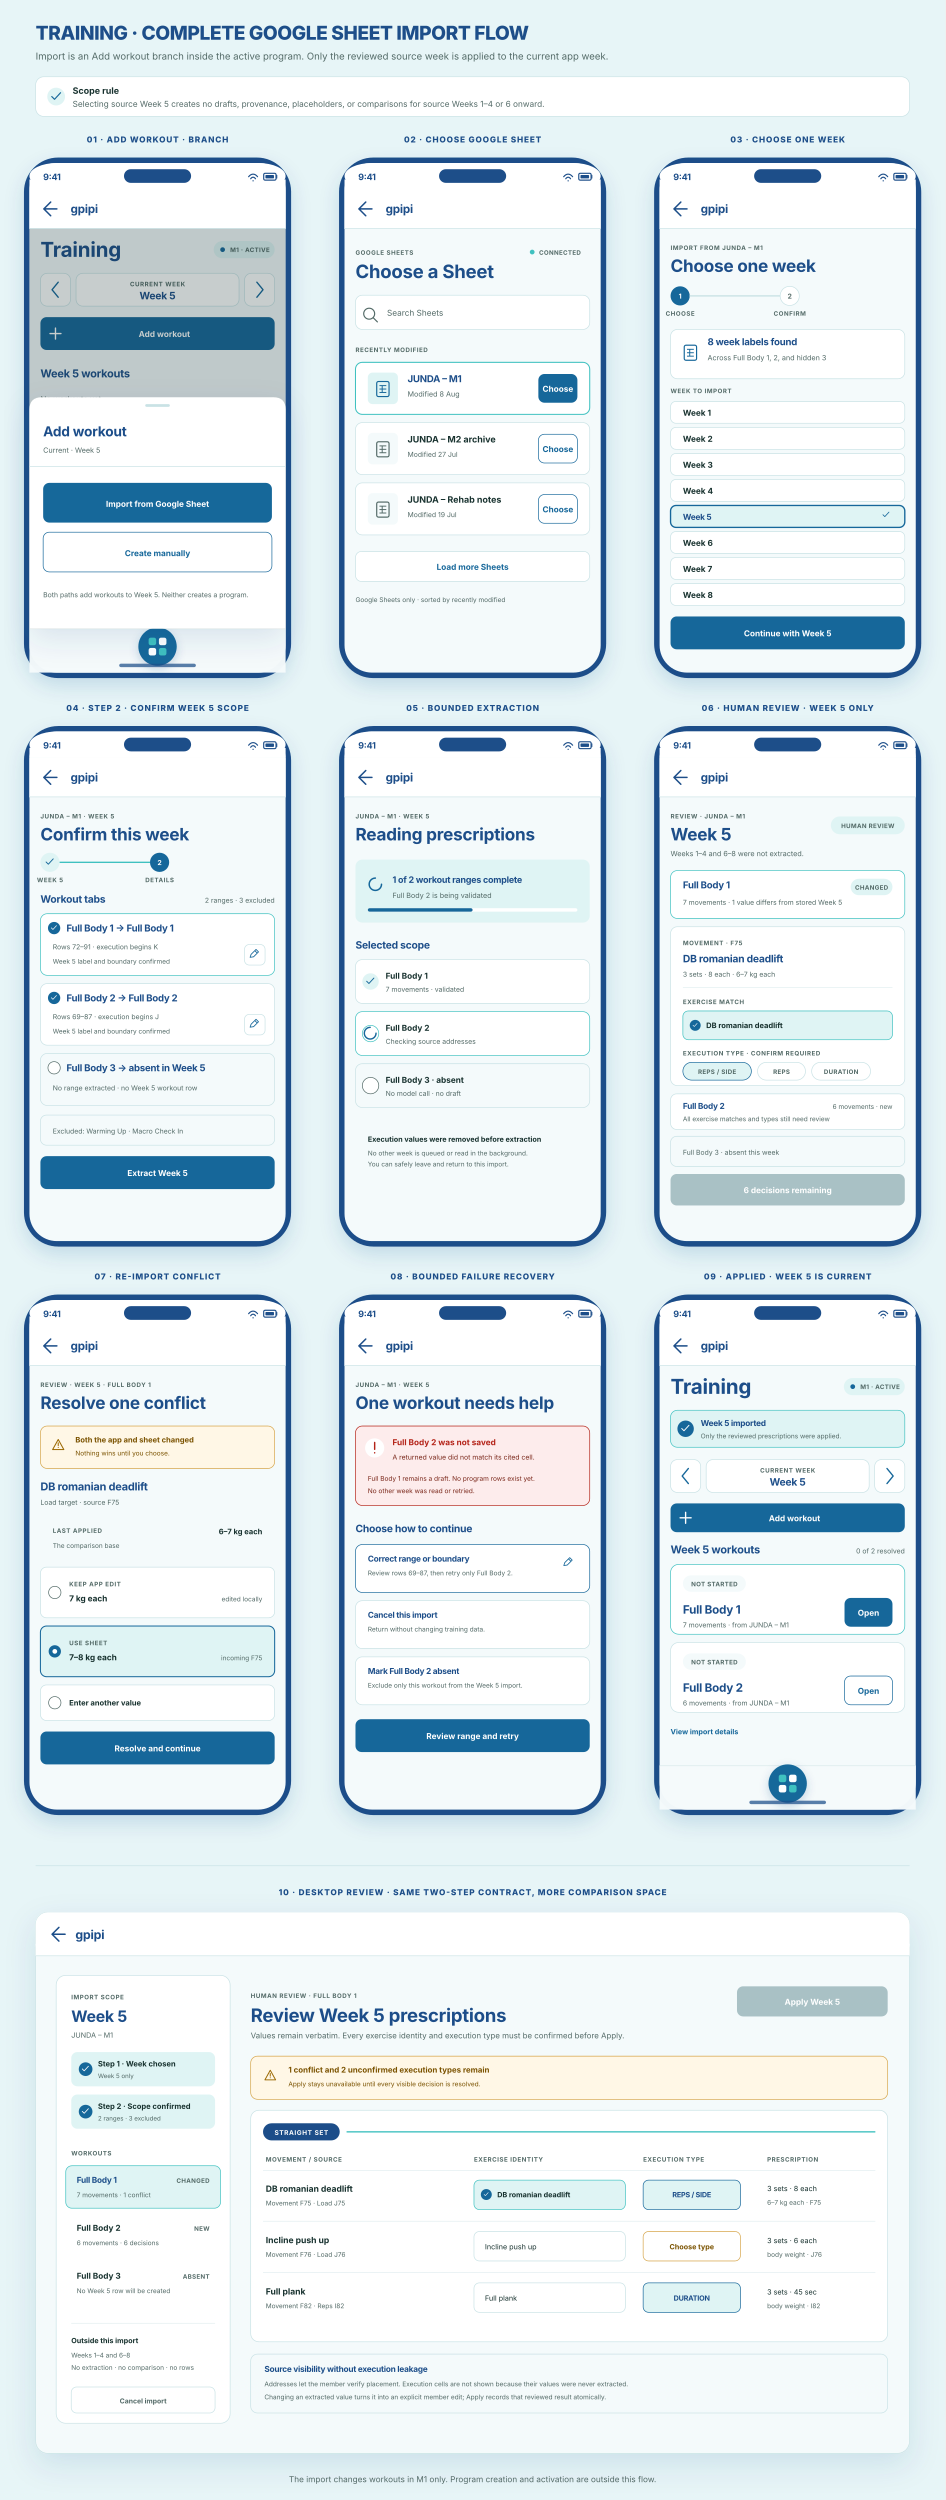
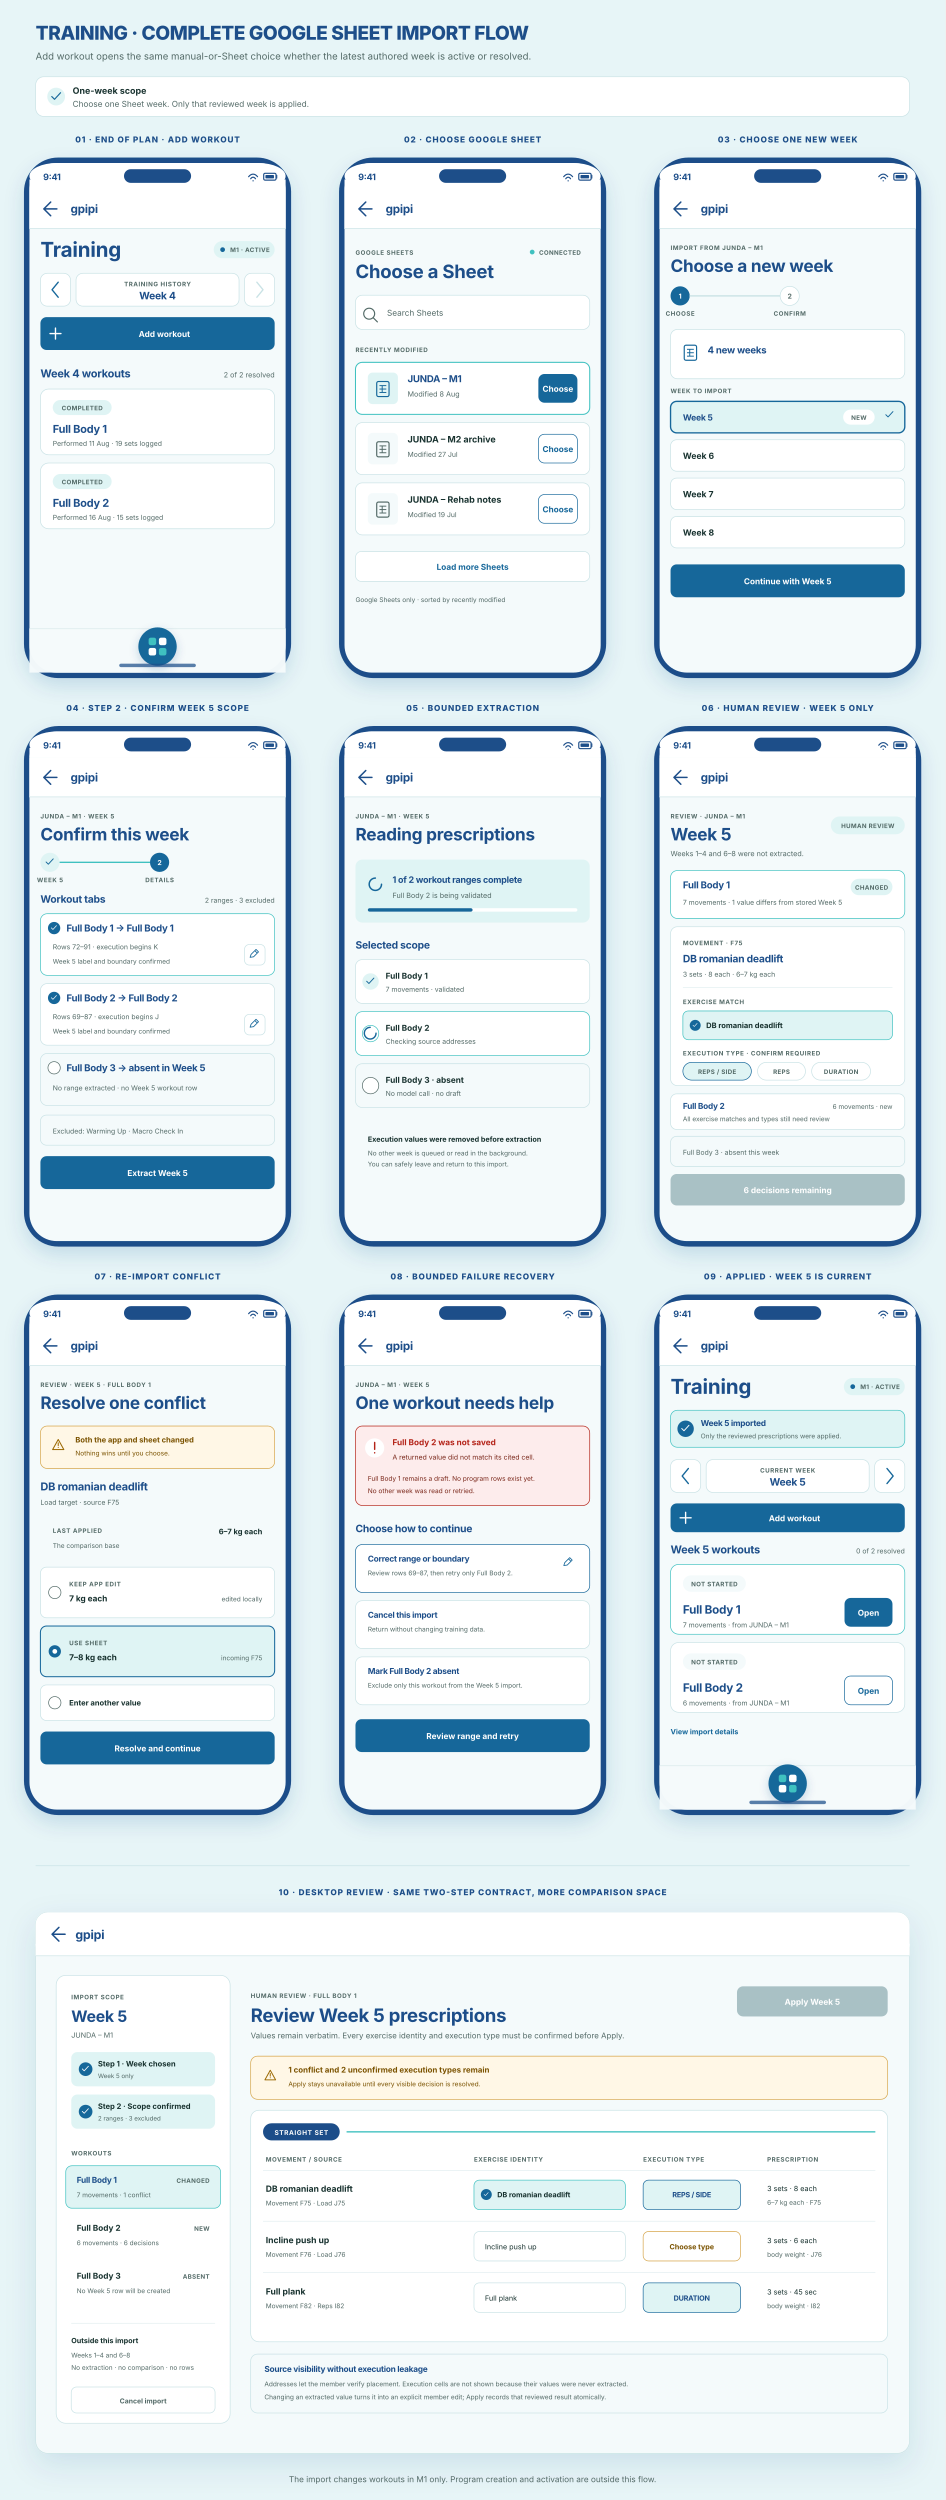
<svg xmlns="http://www.w3.org/2000/svg" width="1380" height="3650" viewBox="0 0 1380 3650" role="img" aria-labelledby="title description">
  <defs>
    <filter id="phone-shadow" x="-20%" y="-10%" width="140%" height="140%">
      <feDropShadow dx="0" dy="12" stdDeviation="14" flood-color="#1D4E89" flood-opacity=".16" />
    </filter>
    <filter id="panel-shadow" x="-10%" y="-15%" width="120%" height="140%">
      <feDropShadow dx="0" dy="16" stdDeviation="22" flood-color="#1D4E89" flood-opacity=".12" />
    </filter>
    <filter id="control-shadow" x="-25%" y="-30%" width="150%" height="175%">
      <feDropShadow dx="0" dy="5" stdDeviation="7" flood-color="#1D4E89" flood-opacity=".22" />
    </filter>
    <style>
      .app { font-family: Inter, system-ui, -apple-system, BlinkMacSystemFont, "Segoe UI", sans-serif; }
      .board-title { fill: #1D4E89; font-size: 28px; font-weight: 760; letter-spacing: -.6px; }
      .board-copy { fill: #526966; font-size: 14px; }
      .board-label { fill: #1D4E89; font-size: 12px; font-weight: 760; letter-spacing: 1.2px; }
      .heading { fill: #1D4E89; font-weight: 720; letter-spacing: -.3px; }
      .body { fill: #17312E; }
      .secondary { fill: #526966; }
      .eyebrow { fill: #526966; font-size: 9px; font-weight: 750; letter-spacing: .75px; }
      .chip { fill: #526966; font-size: 9px; font-weight: 720; letter-spacing: .45px; }
      .button { fill: #FFFFFF; font-size: 12px; font-weight: 720; text-anchor: middle; }
      .button-secondary { fill: #16679A; font-size: 12px; font-weight: 720; text-anchor: middle; }
      .tiny { fill: #526966; font-size: 9.5px; }
    </style>
    <g id="phone-base">
      <rect width="390" height="760" rx="50" fill="#1D4E89" filter="url(#phone-shadow)" />
      <rect x="8" y="8" width="374" height="744" rx="40" fill="#F4FAFB" />
      <rect x="8" y="8" width="374" height="38" rx="40" fill="#FFFFFF" />
      <rect x="8" y="32" width="374" height="14" fill="#FFFFFF" />
      <text x="28" y="33" class="heading" font-size="13">9:41</text>
      <g fill="none" stroke="#1D4E89" stroke-width="1.7" stroke-linecap="round" stroke-linejoin="round">
        <path d="M328 28c4-5 9-5 13 0" />
        <path d="M331 31c2-3 5-3 7 0" />
        <circle cx="334.5" cy="34" r="1" fill="#1D4E89" stroke="none" />
        <rect x="350" y="23" width="18" height="10" rx="2" />
        <path d="M369 26v4" />
      </g>
      <rect x="352.5" y="25.5" width="12.5" height="5" rx="1" fill="#1D4E89" />
      <rect x="8" y="46" width="374" height="58" fill="#FFFFFF" />
      <rect x="16" y="53" width="44" height="44" rx="10" fill="#FFFFFF" />
      <path d="M39 65 29 75l10 10M30 75h18" fill="none" stroke="#1D4E89" stroke-width="2.2" stroke-linecap="round" stroke-linejoin="round" />
      <text x="68" y="81" class="heading" font-size="17">gpipi</text>
      <line x1="8" y1="103.5" x2="382" y2="103.5" stroke="#C9E2E5" />
      <rect x="146" y="17" width="98" height="20" rx="10" fill="#1D4E89" />
    </g>
    <g id="phone-footer">
      <rect x="8" y="688" width="374" height="64" fill="#F4FAFB" fill-opacity=".98" />
      <line x1="8" y1="688" x2="382" y2="688" stroke="#D9E9EB" />
      <circle cx="195" cy="714" r="28" fill="#16679A" filter="url(#control-shadow)" />
      <rect x="182" y="701" width="11" height="11" rx="3" fill="#3FC1C0" />
      <rect x="197" y="701" width="11" height="11" rx="3" fill="#FFFFFF" />
      <rect x="182" y="716" width="11" height="11" rx="3" fill="#FFFFFF" />
      <rect x="197" y="716" width="11" height="11" rx="3" fill="#3FC1C0" />
      <rect x="139" y="739" width="112" height="5" rx="2.5" fill="#1D4E89" fill-opacity=".72" />
    </g>
    <g id="sheet-icon">
      <rect x="2" y="1" width="18" height="22" rx="2.5" fill="none" stroke="currentColor" stroke-width="1.7" />
      <path d="M6 7h10M6 12h10M6 17h10M10 7v10" fill="none" stroke="currentColor" stroke-width="1.4" />
    </g>
    <g id="drive-icon">
      <path d="m11 2 5 9H6L11 2Zm5 9 5 9H11l5-9ZM6 11l5 9H1l5-9Z" fill="none" stroke="currentColor" stroke-width="1.7" stroke-linejoin="round" />
    </g>
    <g id="check-icon">
      <path d="m2 10 5 5L18 3" fill="none" stroke="currentColor" stroke-width="2.1" stroke-linecap="round" stroke-linejoin="round" />
    </g>
    <g id="edit-icon">
      <path d="m3 19 2-6L15 3l5 5-10 10-7 1Zm10-13 5 5" fill="none" stroke="currentColor" stroke-width="1.7" stroke-linejoin="round" />
    </g>
    <g id="warning-icon">
      <path d="M11 2 21 20H1L11 2Zm0 6v5m0 3v.2" fill="none" stroke="currentColor" stroke-width="1.8" stroke-linecap="round" stroke-linejoin="round" />
    </g>
    <g id="spinner-icon">
      <path d="M20 11A9 9 0 1 1 11 2" fill="none" stroke="currentColor" stroke-width="2.2" stroke-linecap="round" />
    </g>
  </defs>
  <rect width="1380" height="3650" fill="#E7F5F7" />
  <g class="app">
    <text x="52" y="58" class="board-title">TRAINING · COMPLETE GOOGLE SHEET IMPORT FLOW</text>
-     <text x="52" y="87" class="board-copy">Import is an Add workout branch inside the active program. Only the reviewed source week is applied to the current app week.</text>
+     <text x="52" y="87" class="board-copy">Add workout opens the same manual-or-Sheet choice whether the latest authored week is active or resolved.</text>
    <rect x="52" y="112" width="1276" height="58" rx="12" fill="#FFFFFF" stroke="#C9E2E5" />
    <circle cx="82" cy="141" r="13" fill="#DFF4F4" />
    <g transform="translate(74 133) scale(.8)" color="#16679A">
      <use href="#check-icon" />
    </g>
-     <text x="106" y="137" class="body" font-size="13" font-weight="700">Scope rule</text>
-     <text x="106" y="156" class="secondary" font-size="12">Selecting source Week 5 creates no drafts, provenance, placeholders, or comparisons for source Weeks 1–4 or 6 onward.</text>
-     <text x="230" y="208" class="board-label" text-anchor="middle">01 · ADD WORKOUT · BRANCH</text>
+     <text x="106" y="137" class="body" font-size="13" font-weight="700">One-week scope</text>
+     <text x="106" y="156" class="secondary" font-size="12">Choose one Sheet week. Only that reviewed week is applied.</text>
+     <text x="230" y="208" class="board-label" text-anchor="middle">01 · END OF PLAN · ADD WORKOUT</text>
    <text x="690" y="208" class="board-label" text-anchor="middle">02 · CHOOSE GOOGLE SHEET</text>
-     <text x="1150" y="208" class="board-label" text-anchor="middle">03 · CHOOSE ONE WEEK</text>
+     <text x="1150" y="208" class="board-label" text-anchor="middle">03 · CHOOSE ONE NEW WEEK</text>
    <g transform="translate(495 230)">
      <use href="#phone-base" />
      <text x="24" y="142" class="eyebrow">GOOGLE SHEETS</text>
      <circle cx="282" cy="138" r="3.5" fill="#3FC1C0" />
      <text x="292" y="142" class="chip">CONNECTED</text>
      <text x="24" y="176" class="heading" font-size="27">Choose a Sheet</text>
      <rect x="24" y="201" width="342" height="50" rx="10" fill="#FFFFFF" stroke="#C9E2E5" />
      <path d="M44 220a8 8 0 1 0 0 16 8 8 0 0 0 0-16Zm6 14 6 6" fill="none" stroke="#526966" stroke-width="1.7" stroke-linecap="round" />
      <text x="70" y="231" class="secondary" font-size="12">Search Sheets</text>
      <text x="24" y="284" class="eyebrow">RECENTLY MODIFIED</text>
      <rect x="24" y="299" width="342" height="76" rx="10" fill="#FFFFFF" stroke="#3FC1C0" stroke-width="1.5" />
      <rect x="42" y="314" width="44" height="46" rx="7" fill="#DFF4F4" />
      <g transform="translate(53 326)" color="#16679A">
        <use href="#sheet-icon" />
      </g>
      <text x="100" y="328" class="heading" font-size="14">JUNDA – M1</text>
      <text x="100" y="349" class="secondary" font-size="10.5">Modified 8 Aug</text>
      <rect x="291" y="316" width="57" height="42" rx="9" fill="#16679A" />
      <text x="319.5" y="342" class="button" font-size="10.5">Choose</text>
      <rect x="24" y="387" width="342" height="76" rx="10" fill="#FFFFFF" stroke="#C9E2E5" />
      <rect x="42" y="402" width="44" height="46" rx="7" fill="#F4FAFB" />
      <g transform="translate(53 414)" color="#526966">
        <use href="#sheet-icon" />
      </g>
      <text x="100" y="416" class="body" font-size="13" font-weight="650">JUNDA – M2 archive</text>
      <text x="100" y="437" class="secondary" font-size="10">Modified 27 Jul</text>
      <rect x="291" y="404" width="57" height="42" rx="9" fill="#FFFFFF" stroke="#16679A" />
      <text x="319.5" y="430" class="button-secondary" font-size="10.5">Choose</text>
      <rect x="24" y="475" width="342" height="76" rx="10" fill="#FFFFFF" stroke="#C9E2E5" />
      <rect x="42" y="490" width="44" height="46" rx="7" fill="#F4FAFB" />
      <g transform="translate(53 502)" color="#526966">
        <use href="#sheet-icon" />
      </g>
      <text x="100" y="504" class="body" font-size="13" font-weight="650">JUNDA – Rehab notes</text>
      <text x="100" y="525" class="secondary" font-size="10">Modified 19 Jul</text>
      <rect x="291" y="492" width="57" height="42" rx="9" fill="#FFFFFF" stroke="#16679A" />
      <text x="319.5" y="518" class="button-secondary" font-size="10.5">Choose</text>
      <rect x="24" y="575" width="342" height="44" rx="9" fill="#FFFFFF" stroke="#C9E2E5" />
      <text x="195" y="602" class="button-secondary" font-size="11">Load more Sheets</text>
      <text x="24" y="649" class="secondary" font-size="9.5">Google Sheets only · sorted by recently modified</text>
    </g>
    <g transform="translate(955 230)">
      <use href="#phone-base" />
      <text x="24" y="135" class="eyebrow">IMPORT FROM JUNDA – M1</text>
-       <text x="24" y="167" class="heading" font-size="25">Choose one week</text>
+       <text x="24" y="167" class="heading" font-size="25">Choose a new week</text>
      <g transform="translate(24 188)">
        <circle cx="14" cy="14" r="14" fill="#16679A" />
        <text x="14" y="18" fill="#FFFFFF" font-size="10" font-weight="750" text-anchor="middle">1</text>
        <line x1="28" y1="14" x2="160" y2="14" stroke="#C9E2E5" stroke-width="2" />
        <circle cx="174" cy="14" r="14" fill="#FFFFFF" stroke="#C9E2E5" />
        <text x="174" y="18" class="secondary" font-size="10" font-weight="750" text-anchor="middle">2</text>
        <text x="14" y="43" class="eyebrow" text-anchor="middle">CHOOSE</text>
        <text x="174" y="43" class="eyebrow" text-anchor="middle">CONFIRM</text>
      </g>
      <rect x="24" y="251" width="342" height="72" rx="10" fill="#FFFFFF" stroke="#C9E2E5" />
      <g transform="translate(42 273)" color="#16679A">
        <use href="#sheet-icon" />
      </g>
-       <text x="78" y="274" class="heading" font-size="14">8 week labels found</text>
-       <text x="78" y="296" class="secondary" font-size="10.5">Across Full Body 1, 2, and hidden 3</text>
+       <text x="78" y="286" class="heading" font-size="14">4 new weeks</text>
      <text x="24" y="344" class="eyebrow">WEEK TO IMPORT</text>
      <g>
-         <rect x="24" y="356" width="342" height="32" rx="8" fill="#FFFFFF" stroke="#C9E2E5" />
-         <text x="42" y="377" class="body" font-size="12" font-weight="700">Week 1</text>
-         <rect x="24" y="394" width="342" height="32" rx="8" fill="#FFFFFF" stroke="#C9E2E5" />
-         <text x="42" y="415" class="body" font-size="12" font-weight="700">Week 2</text>
-         <rect x="24" y="432" width="342" height="32" rx="8" fill="#FFFFFF" stroke="#C9E2E5" />
-         <text x="42" y="453" class="body" font-size="12" font-weight="700">Week 3</text>
-         <rect x="24" y="470" width="342" height="32" rx="8" fill="#FFFFFF" stroke="#C9E2E5" />
-         <text x="42" y="491" class="body" font-size="12" font-weight="700">Week 4</text>
-         <rect x="24" y="508" width="342" height="32" rx="8" fill="#DFF4F4" stroke="#16679A" stroke-width="2" />
-         <text x="42" y="529" class="heading" font-size="12">Week 5</text>
-         <g transform="translate(333 516) scale(.55)" color="#16679A">
+         <rect x="24" y="356" width="342" height="46" rx="9" fill="#DFF4F4" stroke="#16679A" stroke-width="2" />
+         <text x="42" y="384" class="heading" font-size="12.5">Week 5</text>
+         <rect x="276" y="368" width="46" height="22" rx="11" fill="#FFFFFF" />
+         <text x="299" y="383" class="chip" text-anchor="middle">NEW</text>
+         <g transform="translate(337 369) scale(.65)" color="#16679A">
          <use href="#check-icon" />
        </g>
-         <rect x="24" y="546" width="342" height="32" rx="8" fill="#FFFFFF" stroke="#C9E2E5" />
-         <text x="42" y="567" class="body" font-size="12" font-weight="700">Week 6</text>
-         <rect x="24" y="584" width="342" height="32" rx="8" fill="#FFFFFF" stroke="#C9E2E5" />
-         <text x="42" y="605" class="body" font-size="12" font-weight="700">Week 7</text>
-         <rect x="24" y="622" width="342" height="32" rx="8" fill="#FFFFFF" stroke="#C9E2E5" />
-         <text x="42" y="643" class="body" font-size="12" font-weight="700">Week 8</text>
-       </g>
-       <rect x="24" y="670" width="342" height="48" rx="9" fill="#16679A" />
-       <text x="195" y="699" class="button">Continue with Week 5</text>
+         <rect x="24" y="412" width="342" height="46" rx="9" fill="#FFFFFF" stroke="#C9E2E5" />
+         <text x="42" y="440" class="body" font-size="12.5" font-weight="700">Week 6</text>
+         <rect x="24" y="468" width="342" height="46" rx="9" fill="#FFFFFF" stroke="#C9E2E5" />
+         <text x="42" y="496" class="body" font-size="12.5" font-weight="700">Week 7</text>
+         <rect x="24" y="524" width="342" height="46" rx="9" fill="#FFFFFF" stroke="#C9E2E5" />
+         <text x="42" y="552" class="body" font-size="12.5" font-weight="700">Week 8</text>
+       </g>
+       <rect x="24" y="594" width="342" height="48" rx="9" fill="#16679A" />
+       <text x="195" y="623" class="button">Continue with Week 5</text>
    </g>
    <text x="230" y="1038" class="board-label" text-anchor="middle">04 · STEP 2 · CONFIRM WEEK 5 SCOPE</text>
    <text x="690" y="1038" class="board-label" text-anchor="middle">05 · BOUNDED EXTRACTION</text>
    <text x="1150" y="1038" class="board-label" text-anchor="middle">06 · HUMAN REVIEW · WEEK 5 ONLY</text>
    <g transform="translate(35 1060)">
      <use href="#phone-base" />
      <text x="24" y="135" class="eyebrow">JUNDA – M1 · WEEK 5</text>
      <text x="24" y="167" class="heading" font-size="25">Confirm this week</text>
      <g transform="translate(24 185)">
        <circle cx="14" cy="14" r="14" fill="#DFF4F4" />
        <g transform="translate(7 7) scale(.65)" color="#16679A">
          <use href="#check-icon" />
        </g>
        <line x1="28" y1="14" x2="160" y2="14" stroke="#3FC1C0" stroke-width="2" />
        <circle cx="174" cy="14" r="14" fill="#16679A" />
        <text x="174" y="18" fill="#FFFFFF" font-size="10" font-weight="750" text-anchor="middle">2</text>
        <text x="14" y="43" class="eyebrow" text-anchor="middle">WEEK 5</text>
        <text x="174" y="43" class="eyebrow" text-anchor="middle">DETAILS</text>
      </g>
      <text x="24" y="258" class="heading" font-size="15">Workout tabs</text>
      <text x="366" y="258" class="secondary" font-size="10" text-anchor="end">2 ranges · 3 excluded</text>
      <rect x="24" y="274" width="342" height="90" rx="10" fill="#FFFFFF" stroke="#3FC1C0" />
      <circle cx="44" cy="295" r="9" fill="#16679A" />
      <g transform="translate(39 290) scale(.47)" color="#FFFFFF">
        <use href="#check-icon" />
      </g>
      <text x="62" y="300" class="heading" font-size="14">Full Body 1 → Full Body 1</text>
      <text x="42" y="326" class="secondary" font-size="10">Rows 72–91 · execution begins K</text>
      <text x="42" y="347" class="tiny">Week 5 label and boundary confirmed</text>
      <rect x="322" y="319" width="30" height="30" rx="7" fill="#FFFFFF" stroke="#C9E2E5" />
      <g transform="translate(328 324) scale(.72)" color="#16679A">
        <use href="#edit-icon" />
      </g>
      <rect x="24" y="376" width="342" height="90" rx="10" fill="#FFFFFF" stroke="#C9E2E5" />
      <circle cx="44" cy="397" r="9" fill="#16679A" />
      <g transform="translate(39 392) scale(.47)" color="#FFFFFF">
        <use href="#check-icon" />
      </g>
      <text x="62" y="402" class="heading" font-size="14">Full Body 2 → Full Body 2</text>
      <text x="42" y="428" class="secondary" font-size="10">Rows 69–87 · execution begins J</text>
      <text x="42" y="449" class="tiny">Week 5 label and boundary confirmed</text>
      <rect x="322" y="421" width="30" height="30" rx="7" fill="#FFFFFF" stroke="#C9E2E5" />
      <g transform="translate(328 426) scale(.72)" color="#16679A">
        <use href="#edit-icon" />
      </g>
      <rect x="24" y="478" width="342" height="76" rx="10" fill="#F4FAFB" stroke="#C9E2E5" />
      <circle cx="44" cy="499" r="9" fill="#FFFFFF" stroke="#526966" />
      <text x="62" y="504" class="heading" font-size="14">Full Body 3 → absent in Week 5</text>
      <text x="42" y="532" class="secondary" font-size="10">No range extracted · no Week 5 workout row</text>
      <rect x="24" y="568" width="342" height="44" rx="9" fill="#F4FAFB" stroke="#C9E2E5" />
      <text x="42" y="595" class="secondary" font-size="10">Excluded: Warming Up · Macro Check In</text>
      <rect x="24" y="628" width="342" height="48" rx="9" fill="#16679A" />
      <text x="195" y="657" class="button">Extract Week 5</text>
    </g>
    <g transform="translate(495 1060)">
      <use href="#phone-base" />
      <text x="24" y="135" class="eyebrow">JUNDA – M1 · WEEK 5</text>
      <text x="24" y="167" class="heading" font-size="25">Reading prescriptions</text>
      <rect x="24" y="195" width="342" height="92" rx="10" fill="#DFF4F4" />
      <g transform="translate(42 220)" color="#16679A">
        <use href="#spinner-icon" />
      </g>
      <text x="78" y="229" class="heading" font-size="13">1 of 2 workout ranges complete</text>
      <text x="78" y="251" class="secondary" font-size="10.5">Full Body 2 is being validated</text>
      <rect x="42" y="266" width="306" height="5" rx="2.5" fill="#FFFFFF" />
      <rect x="42" y="266" width="153" height="5" rx="2.5" fill="#16679A" />
      <text x="24" y="325" class="heading" font-size="15">Selected scope</text>
      <g>
        <rect x="24" y="341" width="342" height="64" rx="10" fill="#FFFFFF" stroke="#C9E2E5" />
        <circle cx="46" cy="373" r="12" fill="#DFF4F4" />
        <g transform="translate(39 366) scale(.66)" color="#16679A">
          <use href="#check-icon" />
        </g>
        <text x="68" y="369" class="body" font-size="12" font-weight="700">Full Body 1</text>
        <text x="68" y="388" class="secondary" font-size="10">7 movements · validated</text>
        <rect x="24" y="417" width="342" height="64" rx="10" fill="#FFFFFF" stroke="#3FC1C0" />
        <circle cx="46" cy="449" r="12" fill="#FFFFFF" stroke="#3FC1C0" />
        <g transform="translate(35 438) scale(.95)" color="#16679A">
          <use href="#spinner-icon" />
        </g>
        <text x="68" y="445" class="body" font-size="12" font-weight="700">Full Body 2</text>
        <text x="68" y="464" class="secondary" font-size="10">Checking source addresses</text>
        <rect x="24" y="493" width="342" height="64" rx="10" fill="#F4FAFB" stroke="#C9E2E5" />
        <circle cx="46" cy="525" r="12" fill="#FFFFFF" stroke="#526966" />
        <text x="68" y="521" class="body" font-size="12" font-weight="700">Full Body 3 · absent</text>
        <text x="68" y="540" class="secondary" font-size="10">No model call · no draft</text>
      </g>
      <rect x="24" y="582" width="342" height="70" rx="10" fill="#F4FAFB" />
      <text x="42" y="607" class="body" font-size="10.5" font-weight="700">Execution values were removed before extraction</text>
      <text x="42" y="627" class="secondary" font-size="9.5">No other week is queued or read in the background.</text>
      <text x="42" y="643" class="secondary" font-size="9.5">You can safely leave and return to this import.</text>
    </g>
    <g transform="translate(955 1060)">
      <use href="#phone-base" />
      <text x="24" y="135" class="eyebrow">REVIEW · JUNDA – M1</text>
      <text x="24" y="167" class="heading" font-size="25">Week 5</text>
      <rect x="258" y="132" width="108" height="26" rx="13" fill="#DFF4F4" />
      <text x="312" y="149" class="chip" text-anchor="middle">HUMAN REVIEW</text>
      <text x="24" y="190" class="secondary" font-size="10.5">Weeks 1–4 and 6–8 were not extracted.</text>
      <rect x="24" y="211" width="342" height="70" rx="10" fill="#FFFFFF" stroke="#3FC1C0" />
      <text x="42" y="237" class="heading" font-size="14">Full Body 1</text>
      <rect x="287" y="223" width="61" height="24" rx="12" fill="#DFF4F4" />
      <text x="317.5" y="239" class="chip" text-anchor="middle">CHANGED</text>
      <text x="42" y="261" class="secondary" font-size="10">7 movements · 1 value differs from stored Week 5</text>
      <rect x="24" y="293" width="342" height="232" rx="10" fill="#FFFFFF" stroke="#C9E2E5" />
      <text x="42" y="320" class="eyebrow">MOVEMENT · F75</text>
      <text x="42" y="345" class="heading" font-size="15">DB romanian deadlift</text>
      <text x="42" y="366" class="secondary" font-size="10">3 sets · 8 each · 6–7 kg each</text>
      <line x1="42" y1="382" x2="348" y2="382" stroke="#E2EEF0" />
      <text x="42" y="406" class="eyebrow">EXERCISE MATCH</text>
      <rect x="42" y="416" width="306" height="42" rx="8" fill="#DFF4F4" stroke="#3FC1C0" />
      <circle cx="60" cy="437" r="8" fill="#16679A" />
      <g transform="translate(56 433) scale(.38)" color="#FFFFFF">
        <use href="#check-icon" />
      </g>
      <text x="76" y="441" class="body" font-size="11" font-weight="700">DB romanian deadlift</text>
      <text x="42" y="481" class="eyebrow">EXECUTION TYPE · CONFIRM REQUIRED</text>
      <rect x="42" y="491" width="100" height="26" rx="13" fill="#DFF4F4" stroke="#16679A" />
      <text x="92" y="508" class="chip" text-anchor="middle">REPS / SIDE</text>
      <rect x="151" y="491" width="70" height="26" rx="13" fill="#FFFFFF" stroke="#C9E2E5" />
      <text x="186" y="508" class="chip" text-anchor="middle">REPS</text>
      <rect x="230" y="491" width="86" height="26" rx="13" fill="#FFFFFF" stroke="#C9E2E5" />
      <text x="273" y="508" class="chip" text-anchor="middle">DURATION</text>
      <rect x="24" y="537" width="342" height="52" rx="9" fill="#FFFFFF" stroke="#C9E2E5" />
      <text x="42" y="559" class="heading" font-size="12">Full Body 2</text>
      <text x="348" y="559" class="secondary" font-size="9.5" text-anchor="end">6 movements · new</text>
      <text x="42" y="577" class="secondary" font-size="9.5">All exercise matches and types still need review</text>
      <rect x="24" y="599" width="342" height="44" rx="9" fill="#F4FAFB" stroke="#C9E2E5" />
      <text x="42" y="626" class="secondary" font-size="10">Full Body 3 · absent this week</text>
      <rect x="24" y="654" width="342" height="46" rx="9" fill="#A9C1C5" />
      <text x="195" y="682" class="button">6 decisions remaining</text>
    </g>
    <text x="230" y="1868" class="board-label" text-anchor="middle">07 · RE-IMPORT CONFLICT</text>
    <text x="690" y="1868" class="board-label" text-anchor="middle">08 · BOUNDED FAILURE RECOVERY</text>
    <text x="1150" y="1868" class="board-label" text-anchor="middle">09 · APPLIED · WEEK 5 IS CURRENT</text>
    <g transform="translate(35 1890)">
      <use href="#phone-base" />
      <text x="24" y="135" class="eyebrow">REVIEW · WEEK 5 · FULL BODY 1</text>
      <text x="24" y="167" class="heading" font-size="25">Resolve one conflict</text>
      <rect x="24" y="192" width="342" height="62" rx="10" fill="#FFF7E6" stroke="#D6A54A" />
      <g transform="translate(41 210) scale(.82)" color="#9A6700">
        <use href="#warning-icon" />
      </g>
      <text x="75" y="216" fill="#7A5200" font-size="11" font-weight="700">Both the app and sheet changed</text>
      <text x="75" y="235" fill="#7A5200" font-size="9.5">Nothing wins until you choose.</text>
      <text x="24" y="286" class="heading" font-size="16">DB romanian deadlift</text>
      <text x="24" y="307" class="secondary" font-size="10">Load target · source F75</text>
      <rect x="24" y="327" width="342" height="59" rx="9" fill="#F4FAFB" />
      <text x="42" y="348" class="eyebrow">LAST APPLIED</text>
      <text x="348" y="350" class="body" font-size="11" font-weight="700" text-anchor="end">6–7 kg each</text>
      <text x="42" y="370" class="secondary" font-size="9.5">The comparison base</text>
      <rect x="24" y="398" width="342" height="74" rx="9" fill="#FFFFFF" stroke="#C9E2E5" />
      <circle cx="45" cy="435" r="9" fill="#FFFFFF" stroke="#526966" />
      <text x="66" y="426" class="eyebrow">KEEP APP EDIT</text>
      <text x="66" y="448" class="body" font-size="12" font-weight="700">7 kg each</text>
      <text x="348" y="448" class="secondary" font-size="9.5" text-anchor="end">edited locally</text>
      <rect x="24" y="484" width="342" height="74" rx="9" fill="#DFF4F4" stroke="#16679A" stroke-width="1.5" />
      <circle cx="45" cy="521" r="9" fill="#16679A" />
      <circle cx="45" cy="521" r="3.5" fill="#FFFFFF" />
      <text x="66" y="512" class="eyebrow">USE SHEET</text>
      <text x="66" y="534" class="body" font-size="12" font-weight="700">7–8 kg each</text>
      <text x="348" y="534" class="secondary" font-size="9.5" text-anchor="end">incoming F75</text>
      <rect x="24" y="570" width="342" height="52" rx="9" fill="#FFFFFF" stroke="#C9E2E5" />
      <circle cx="45" cy="596" r="9" fill="#FFFFFF" stroke="#526966" />
      <text x="66" y="600" class="body" font-size="11" font-weight="700">Enter another value</text>
      <rect x="24" y="638" width="342" height="48" rx="9" fill="#16679A" />
      <text x="195" y="667" class="button">Resolve and continue</text>
    </g>
    <g transform="translate(495 1890)">
      <use href="#phone-base" />
      <text x="24" y="135" class="eyebrow">JUNDA – M1 · WEEK 5</text>
      <text x="24" y="167" class="heading" font-size="25">One workout needs help</text>
      <rect x="24" y="192" width="342" height="116" rx="10" fill="#FDECEC" stroke="#B42318" />
      <circle cx="52" cy="224" r="14" fill="#FFFFFF" />
      <path d="M52 216v10m0 5v.2" stroke="#B42318" stroke-width="2.1" stroke-linecap="round" />
      <text x="78" y="220" fill="#B42318" font-size="12" font-weight="700">Full Body 2 was not saved</text>
      <text x="78" y="241" fill="#7A271A" font-size="10">A returned value did not match its cited cell.</text>
      <text x="42" y="272" fill="#7A271A" font-size="9.5">Full Body 1 remains a draft. No program rows exist yet.</text>
      <text x="42" y="290" fill="#7A271A" font-size="9.5">No other week was read or retried.</text>
      <text x="24" y="347" class="heading" font-size="15">Choose how to continue</text>
      <rect x="24" y="365" width="342" height="70" rx="10" fill="#FFFFFF" stroke="#16679A" />
      <text x="42" y="390" class="heading" font-size="12">Correct range or boundary</text>
      <text x="42" y="410" class="secondary" font-size="9.5">Review rows 69–87, then retry only Full Body 2.</text>
      <g transform="translate(326 382) scale(.72)" color="#16679A">
        <use href="#edit-icon" />
      </g>
      <rect x="24" y="447" width="342" height="70" rx="10" fill="#FFFFFF" stroke="#C9E2E5" />
      <text x="42" y="472" class="heading" font-size="12">Cancel this import</text>
      <text x="42" y="492" class="secondary" font-size="9.5">Return without changing training data.</text>
      <rect x="24" y="529" width="342" height="70" rx="10" fill="#FFFFFF" stroke="#C9E2E5" />
      <text x="42" y="554" class="heading" font-size="12">Mark Full Body 2 absent</text>
      <text x="42" y="574" class="secondary" font-size="9.5">Exclude only this workout from the Week 5 import.</text>
      <rect x="24" y="620" width="342" height="48" rx="9" fill="#16679A" />
      <text x="195" y="649" class="button">Review range and retry</text>
    </g>
    <g transform="translate(955 1890)">
      <use href="#phone-base" />
      <text x="24" y="145" class="heading" font-size="30">Training</text>
      <rect x="277" y="122" width="89" height="25" rx="12.5" fill="#DFF4F4" />
      <circle cx="290" cy="134.5" r="3.5" fill="#16679A" />
      <text x="301" y="138" class="chip">M1 · ACTIVE</text>
      <rect x="24" y="169" width="342" height="54" rx="10" fill="#DFF4F4" stroke="#3FC1C0" />
      <circle cx="46" cy="196" r="12" fill="#16679A" />
      <g transform="translate(39 189) scale(.66)" color="#FFFFFF">
        <use href="#check-icon" />
      </g>
      <text x="68" y="192" class="heading" font-size="12">Week 5 imported</text>
      <text x="68" y="210" class="secondary" font-size="9.5">Only the reviewed prescriptions were applied.</text>
      <rect x="24" y="241" width="44" height="48" rx="10" fill="#FFFFFF" stroke="#C9E2E5" />
      <path d="m50 254-9 11 9 11" fill="none" stroke="#16679A" stroke-width="2" stroke-linecap="round" stroke-linejoin="round" />
      <rect x="76" y="241" width="238" height="48" rx="10" fill="#FFFFFF" stroke="#C9E2E5" />
      <text x="195" y="260" class="eyebrow" text-anchor="middle">CURRENT WEEK</text>
      <text x="195" y="279" class="heading" font-size="15" text-anchor="middle">Week 5</text>
      <rect x="322" y="241" width="44" height="48" rx="10" fill="#FFFFFF" stroke="#C9E2E5" />
      <path d="m340 254 9 11-9 11" fill="none" stroke="#16679A" stroke-width="2" stroke-linecap="round" stroke-linejoin="round" />
      <rect x="24" y="305" width="342" height="42" rx="9" fill="#16679A" />
      <path d="M46 318v16m-8-8h16" fill="none" stroke="#FFFFFF" stroke-width="2" stroke-linecap="round" />
      <text x="205" y="331" class="button">Add workout</text>
      <text x="24" y="378" class="heading" font-size="16">Week 5 workouts</text>
      <text x="366" y="378" class="secondary" font-size="10" text-anchor="end">0 of 2 resolved</text>
      <rect x="24" y="394" width="342" height="102" rx="12" fill="#FFFFFF" stroke="#3FC1C0" />
      <rect x="42" y="410" width="92" height="24" rx="12" fill="#F4FAFB" />
      <text x="88" y="426" class="chip" text-anchor="middle">NOT STARTED</text>
      <text x="42" y="466" class="heading" font-size="17">Full Body 1</text>
      <text x="42" y="486" class="secondary" font-size="10">7 movements · from JUNDA – M1</text>
      <rect x="278" y="443" width="70" height="42" rx="9" fill="#16679A" />
      <text x="313" y="469" class="button" font-size="10.5">Open</text>
      <rect x="24" y="508" width="342" height="102" rx="12" fill="#FFFFFF" stroke="#C9E2E5" />
      <rect x="42" y="524" width="92" height="24" rx="12" fill="#F4FAFB" />
      <text x="88" y="540" class="chip" text-anchor="middle">NOT STARTED</text>
      <text x="42" y="580" class="heading" font-size="17">Full Body 2</text>
      <text x="42" y="600" class="secondary" font-size="10">6 movements · from JUNDA – M1</text>
      <rect x="278" y="557" width="70" height="42" rx="9" fill="#FFFFFF" stroke="#16679A" />
      <text x="313" y="583" class="button-secondary" font-size="10.5">Open</text>
      <text x="24" y="642" fill="#16679A" font-size="10.5" font-weight="700">View import details</text>
      <use href="#phone-footer" />
    </g>
    <line x1="52" y1="2724" x2="1328" y2="2724" stroke="#C9E2E5" />
    <text x="690" y="2767" class="board-label" text-anchor="middle">10 · DESKTOP REVIEW · SAME TWO-STEP CONTRACT, MORE COMPARISON SPACE</text>
    <g transform="translate(52 2792)" filter="url(#panel-shadow)">
      <rect width="1276" height="790" rx="18" fill="#F4FAFB" stroke="#C9E2E5" />
      <rect width="1276" height="64" rx="18" fill="#FFFFFF" />
      <rect y="46" width="1276" height="18" fill="#FFFFFF" />
      <path d="M34 22 24 32l10 10M25 32h18" fill="none" stroke="#1D4E89" stroke-width="2.2" stroke-linecap="round" stroke-linejoin="round" />
      <text x="58" y="39" class="heading" font-size="18">gpipi</text>
      <line y1="63.5" x2="1276" y2="63.5" stroke="#C9E2E5" />
      <g transform="translate(30 92)">
        <rect width="254" height="654" rx="14" fill="#FFFFFF" stroke="#C9E2E5" />
        <text x="22" y="35" class="eyebrow">IMPORT SCOPE</text>
        <text x="22" y="68" class="heading" font-size="23">Week 5</text>
        <text x="22" y="91" class="secondary" font-size="10.5">JUNDA – M1</text>
        <rect x="22" y="112" width="210" height="50" rx="9" fill="#DFF4F4" />
        <circle cx="43" cy="137" r="10" fill="#16679A" />
        <g transform="translate(37 131) scale(.56)" color="#FFFFFF">
          <use href="#check-icon" />
        </g>
        <text x="61" y="133" class="body" font-size="11" font-weight="700">Step 1 · Week chosen</text>
        <text x="61" y="150" class="secondary" font-size="9">Week 5 only</text>
        <rect x="22" y="174" width="210" height="50" rx="9" fill="#DFF4F4" />
        <circle cx="43" cy="199" r="10" fill="#16679A" />
        <g transform="translate(37 193) scale(.56)" color="#FFFFFF">
          <use href="#check-icon" />
        </g>
        <text x="61" y="195" class="body" font-size="11" font-weight="700">Step 2 · Scope confirmed</text>
        <text x="61" y="212" class="secondary" font-size="9">2 ranges · 3 excluded</text>
        <text x="22" y="263" class="eyebrow">WORKOUTS</text>
        <rect x="14" y="278" width="226" height="62" rx="9" fill="#DFF4F4" stroke="#3FC1C0" />
        <text x="30" y="303" class="heading" font-size="12">Full Body 1</text>
        <text x="224" y="303" class="chip" text-anchor="end">CHANGED</text>
        <text x="30" y="324" class="secondary" font-size="9.5">7 movements · 1 conflict</text>
        <rect x="14" y="348" width="226" height="62" rx="9" fill="#FFFFFF" />
        <text x="30" y="373" class="body" font-size="12" font-weight="650">Full Body 2</text>
        <text x="224" y="373" class="chip" text-anchor="end">NEW</text>
        <text x="30" y="394" class="secondary" font-size="9.5">6 movements · 6 decisions</text>
        <rect x="14" y="418" width="226" height="62" rx="9" fill="#FFFFFF" />
        <text x="30" y="443" class="body" font-size="12" font-weight="650">Full Body 3</text>
        <text x="224" y="443" class="chip" text-anchor="end">ABSENT</text>
        <text x="30" y="464" class="secondary" font-size="9.5">No Week 5 row will be created</text>
        <line x1="22" y1="508" x2="232" y2="508" stroke="#E2EEF0" />
        <text x="22" y="537" class="body" font-size="10.5" font-weight="700">Outside this import</text>
        <text x="22" y="558" class="secondary" font-size="9.5">Weeks 1–4 and 6–8</text>
        <text x="22" y="576" class="secondary" font-size="9.5">No extraction · no comparison · no rows</text>
        <rect x="22" y="601" width="210" height="38" rx="8" fill="#FFFFFF" stroke="#C9E2E5" />
        <text x="127" y="625" class="secondary" font-size="10" font-weight="700" text-anchor="middle">Cancel import</text>
      </g>
      <g transform="translate(314 91)">
        <text x="0" y="34" class="eyebrow">HUMAN REVIEW · FULL BODY 1</text>
        <text x="0" y="69" class="heading" font-size="27">Review Week 5 prescriptions</text>
        <text x="0" y="93" class="secondary" font-size="11.5">Values remain verbatim. Every exercise identity and execution type must be confirmed before Apply.</text>
        <rect x="710" y="17" width="220" height="44" rx="9" fill="#A9C1C5" />
        <text x="820" y="44" class="button">Apply Week 5</text>
        <rect x="0" y="119" width="930" height="63" rx="10" fill="#FFF7E6" stroke="#D6A54A" />
        <g transform="translate(20 138) scale(.78)" color="#9A6700">
          <use href="#warning-icon" />
        </g>
        <text x="55" y="143" fill="#7A5200" font-size="11.5" font-weight="700">1 conflict and 2 unconfirmed execution types remain</text>
        <text x="55" y="163" fill="#7A5200" font-size="9.5">Apply stays unavailable until every visible decision is resolved.</text>
        <rect x="0" y="198" width="930" height="338" rx="12" fill="#FFFFFF" stroke="#C9E2E5" />
        <rect x="18" y="217" width="112" height="25" rx="12.5" fill="#1D4E89" />
        <text x="74" y="234" fill="#FFFFFF" font-size="9.5" font-weight="750" letter-spacing=".8" text-anchor="middle">STRAIGHT SET</text>
        <line x1="140" y1="229.5" x2="912" y2="229.5" stroke="#3FC1C0" stroke-width="2" />
        <text x="22" y="273" class="eyebrow">MOVEMENT / SOURCE</text>
        <text x="326" y="273" class="eyebrow">EXERCISE IDENTITY</text>
        <text x="573" y="273" class="eyebrow">EXECUTION TYPE</text>
        <text x="754" y="273" class="eyebrow">PRESCRIPTION</text>
        <line x1="18" y1="286" x2="912" y2="286" stroke="#E2EEF0" />
        <text x="22" y="317" class="body" font-size="12.5" font-weight="700">DB romanian deadlift</text>
        <text x="22" y="337" class="secondary" font-size="9.5">Movement F75 · Load J75</text>
        <rect x="326" y="300" width="221" height="43" rx="8" fill="#DFF4F4" stroke="#3FC1C0" />
        <circle cx="344" cy="321" r="8" fill="#16679A" />
        <g transform="translate(340 317) scale(.38)" color="#FFFFFF">
          <use href="#check-icon" />
        </g>
        <text x="360" y="325" class="body" font-size="10.5" font-weight="700">DB romanian deadlift</text>
        <rect x="573" y="300" width="142" height="43" rx="8" fill="#DFF4F4" stroke="#16679A" />
        <text x="644" y="325" class="heading" font-size="10.5" text-anchor="middle">REPS / SIDE</text>
        <text x="754" y="316" class="body" font-size="10.5">3 sets · 8 each</text>
        <text x="754" y="336" class="secondary" font-size="9.5">6–7 kg each · F75</text>
        <line x1="18" y1="360" x2="912" y2="360" stroke="#E2EEF0" />
        <text x="22" y="392" class="body" font-size="12.5" font-weight="700">Incline push up</text>
        <text x="22" y="412" class="secondary" font-size="9.5">Movement F76 · Load J76</text>
        <rect x="326" y="375" width="221" height="43" rx="8" fill="#FFFFFF" stroke="#C9E2E5" />
        <text x="342" y="401" class="body" font-size="10.5">Incline push up</text>
        <rect x="573" y="375" width="142" height="43" rx="8" fill="#FFFFFF" stroke="#D6A54A" />
        <text x="644" y="401" fill="#7A5200" font-size="10.5" font-weight="700" text-anchor="middle">Choose type</text>
        <text x="754" y="392" class="body" font-size="10.5">3 sets · 6 each</text>
        <text x="754" y="412" class="secondary" font-size="9.5">body weight · J76</text>
        <line x1="18" y1="435" x2="912" y2="435" stroke="#E2EEF0" />
        <text x="22" y="467" class="body" font-size="12.5" font-weight="700">Full plank</text>
        <text x="22" y="487" class="secondary" font-size="9.5">Movement F82 · Reps I82</text>
        <rect x="326" y="450" width="221" height="43" rx="8" fill="#FFFFFF" stroke="#C9E2E5" />
        <text x="342" y="476" class="body" font-size="10.5">Full plank</text>
        <rect x="573" y="450" width="142" height="43" rx="8" fill="#DFF4F4" stroke="#16679A" />
        <text x="644" y="476" class="heading" font-size="10.5" text-anchor="middle">DURATION</text>
        <text x="754" y="467" class="body" font-size="10.5">3 sets · 45 sec</text>
        <text x="754" y="487" class="secondary" font-size="9.5">body weight · I82</text>
        <rect x="0" y="554" width="930" height="86" rx="10" fill="#F4FAFB" stroke="#C9E2E5" />
        <text x="20" y="580" class="heading" font-size="12">Source visibility without execution leakage</text>
        <text x="20" y="601" class="secondary" font-size="9.5">Addresses let the member verify placement. Execution cells are not shown because their values were never extracted.</text>
        <text x="20" y="620" class="secondary" font-size="9.5">Changing an extracted value turns it into an explicit member edit; Apply records that reviewed result atomically.</text>
      </g>
    </g>
    <text x="690" y="3624" class="secondary" font-size="12" text-anchor="middle">The import changes workouts in M1 only. Program creation and activation are outside this flow.</text>
    <g transform="translate(35 230)">
      <use href="#phone-base" />
      <text x="24" y="145" class="heading" font-size="30">Training</text>
      <rect x="277" y="122" width="89" height="25" rx="12.5" fill="#DFF4F4" />
      <circle cx="290" cy="134.5" r="3.5" fill="#16679A" />
      <text x="301" y="138" class="chip">M1 · ACTIVE</text>
      <rect x="24" y="169" width="44" height="48" rx="10" fill="#FFFFFF" stroke="#C9E2E5" />
      <path d="m50 182-9 11 9 11" fill="none" stroke="#16679A" stroke-width="2" stroke-linecap="round" stroke-linejoin="round" />
      <rect x="76" y="169" width="238" height="48" rx="10" fill="#FFFFFF" stroke="#C9E2E5" />
-       <text x="195" y="188" class="eyebrow" text-anchor="middle">CURRENT WEEK</text>
-       <text x="195" y="207" class="heading" font-size="15" text-anchor="middle">Week 5</text>
+       <text x="195" y="188" class="eyebrow" text-anchor="middle">TRAINING HISTORY</text>
+       <text x="195" y="207" class="heading" font-size="15" text-anchor="middle">Week 4</text>
      <rect x="322" y="169" width="44" height="48" rx="10" fill="#FFFFFF" stroke="#C9E2E5" />
-       <path d="m340 182 9 11-9 11" fill="none" stroke="#16679A" stroke-width="2" stroke-linecap="round" stroke-linejoin="round" />
+       <path d="m340 182 9 11-9 11" fill="none" stroke="#C9E2E5" stroke-width="2" stroke-linecap="round" stroke-linejoin="round" />
      <rect x="24" y="233" width="342" height="48" rx="9" fill="#16679A" />
      <path d="M46 249v16m-8-8h16" fill="none" stroke="#FFFFFF" stroke-width="2" stroke-linecap="round" />
      <text x="205" y="262" class="button">Add workout</text>
-       <text x="24" y="321" class="heading" font-size="16">Week 5 workouts</text>
-       <text x="24" y="357" class="secondary" font-size="11.5">No workouts yet</text>
-       <text x="24" y="380" class="secondary" font-size="10">Add workout is available only on the current week.</text>
+       <text x="24" y="321" class="heading" font-size="16">Week 4 workouts</text>
+       <text x="366" y="321" class="secondary" font-size="10.5" text-anchor="end">2 of 2 resolved</text>
+       <rect x="24" y="338" width="342" height="96" rx="12" fill="#FFFFFF" stroke="#C9E2E5" />
+       <rect x="42" y="354" width="86" height="22" rx="11" fill="#DFF4F4" />
+       <text x="85" y="369" class="chip" text-anchor="middle">COMPLETED</text>
+       <text x="42" y="402" class="heading" font-size="16">Full Body 1</text>
+       <text x="42" y="421" class="secondary" font-size="10">Performed 11 Aug · 19 sets logged</text>
+       <rect x="24" y="446" width="342" height="96" rx="12" fill="#FFFFFF" stroke="#C9E2E5" />
+       <rect x="42" y="462" width="86" height="22" rx="11" fill="#DFF4F4" />
+       <text x="85" y="477" class="chip" text-anchor="middle">COMPLETED</text>
+       <text x="42" y="510" class="heading" font-size="16">Full Body 2</text>
+       <text x="42" y="529" class="secondary" font-size="10">Performed 16 Aug · 15 sets logged</text>
      <use href="#phone-footer" />
-       <rect x="8" y="104" width="374" height="584" fill="#17312E" fill-opacity=".24" />
-       <g transform="translate(0 350)" filter="url(#panel-shadow)">
-         <path d="M8 18q0-18 18-18h338q18 0 18 18v320H8Z" fill="#FFFFFF" />
-         <rect x="177" y="10" width="36" height="4" rx="2" fill="#C9E2E5" />
-         <text x="28" y="57" class="heading" font-size="20">Add workout</text>
-         <text x="28" y="81" class="secondary" font-size="10.5">Current · Week 5</text>
-         <line x1="8" y1="101" x2="382" y2="101" stroke="#C9E2E5" />
-         <rect x="28" y="125" width="334" height="58" rx="9" fill="#16679A" />
-         <text x="195" y="160" class="button">Import from Google Sheet</text>
-         <rect x="28" y="197" width="334" height="58" rx="9" fill="#FFFFFF" stroke="#16679A" />
-         <text x="195" y="232" class="button-secondary">Create manually</text>
-         <text x="28" y="292" class="secondary" font-size="10">Both paths add workouts to Week 5. Neither creates a program.</text>
-       </g>
    </g>
  </g>
</svg>
